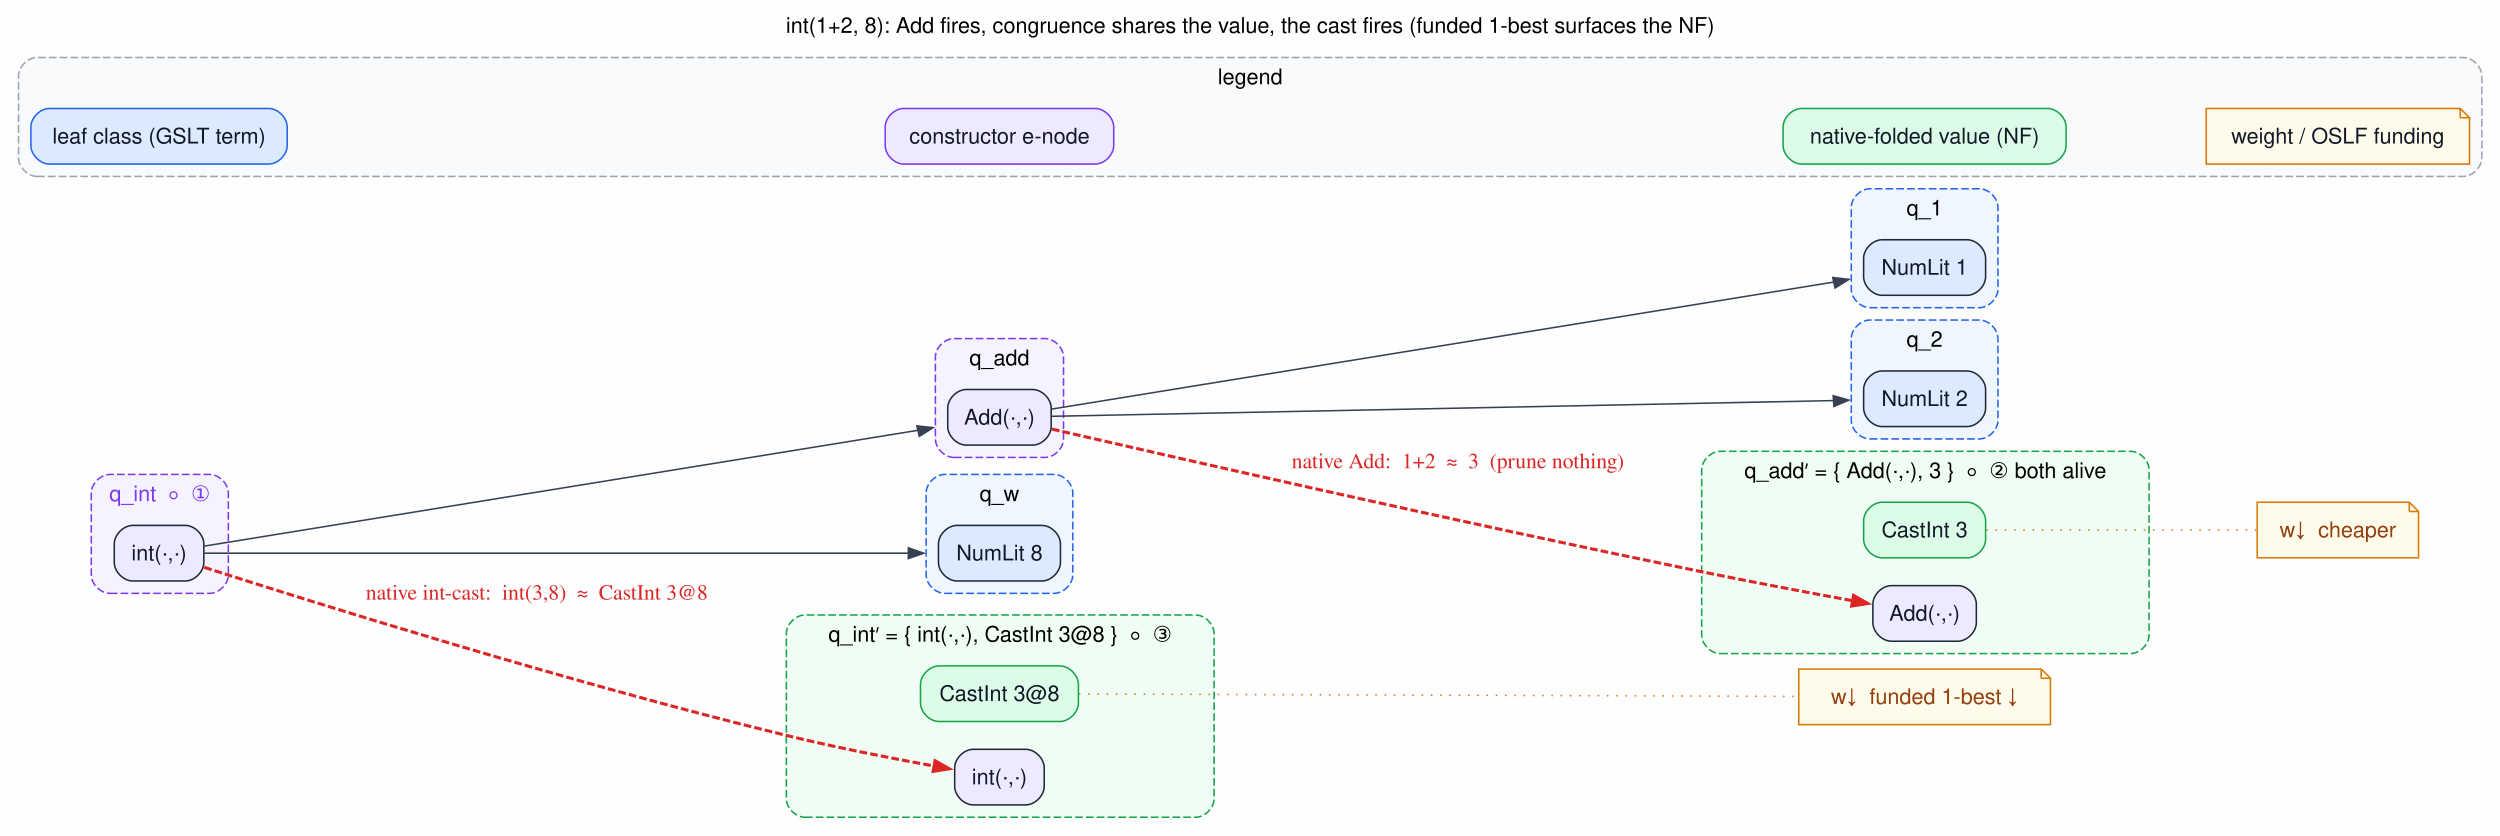
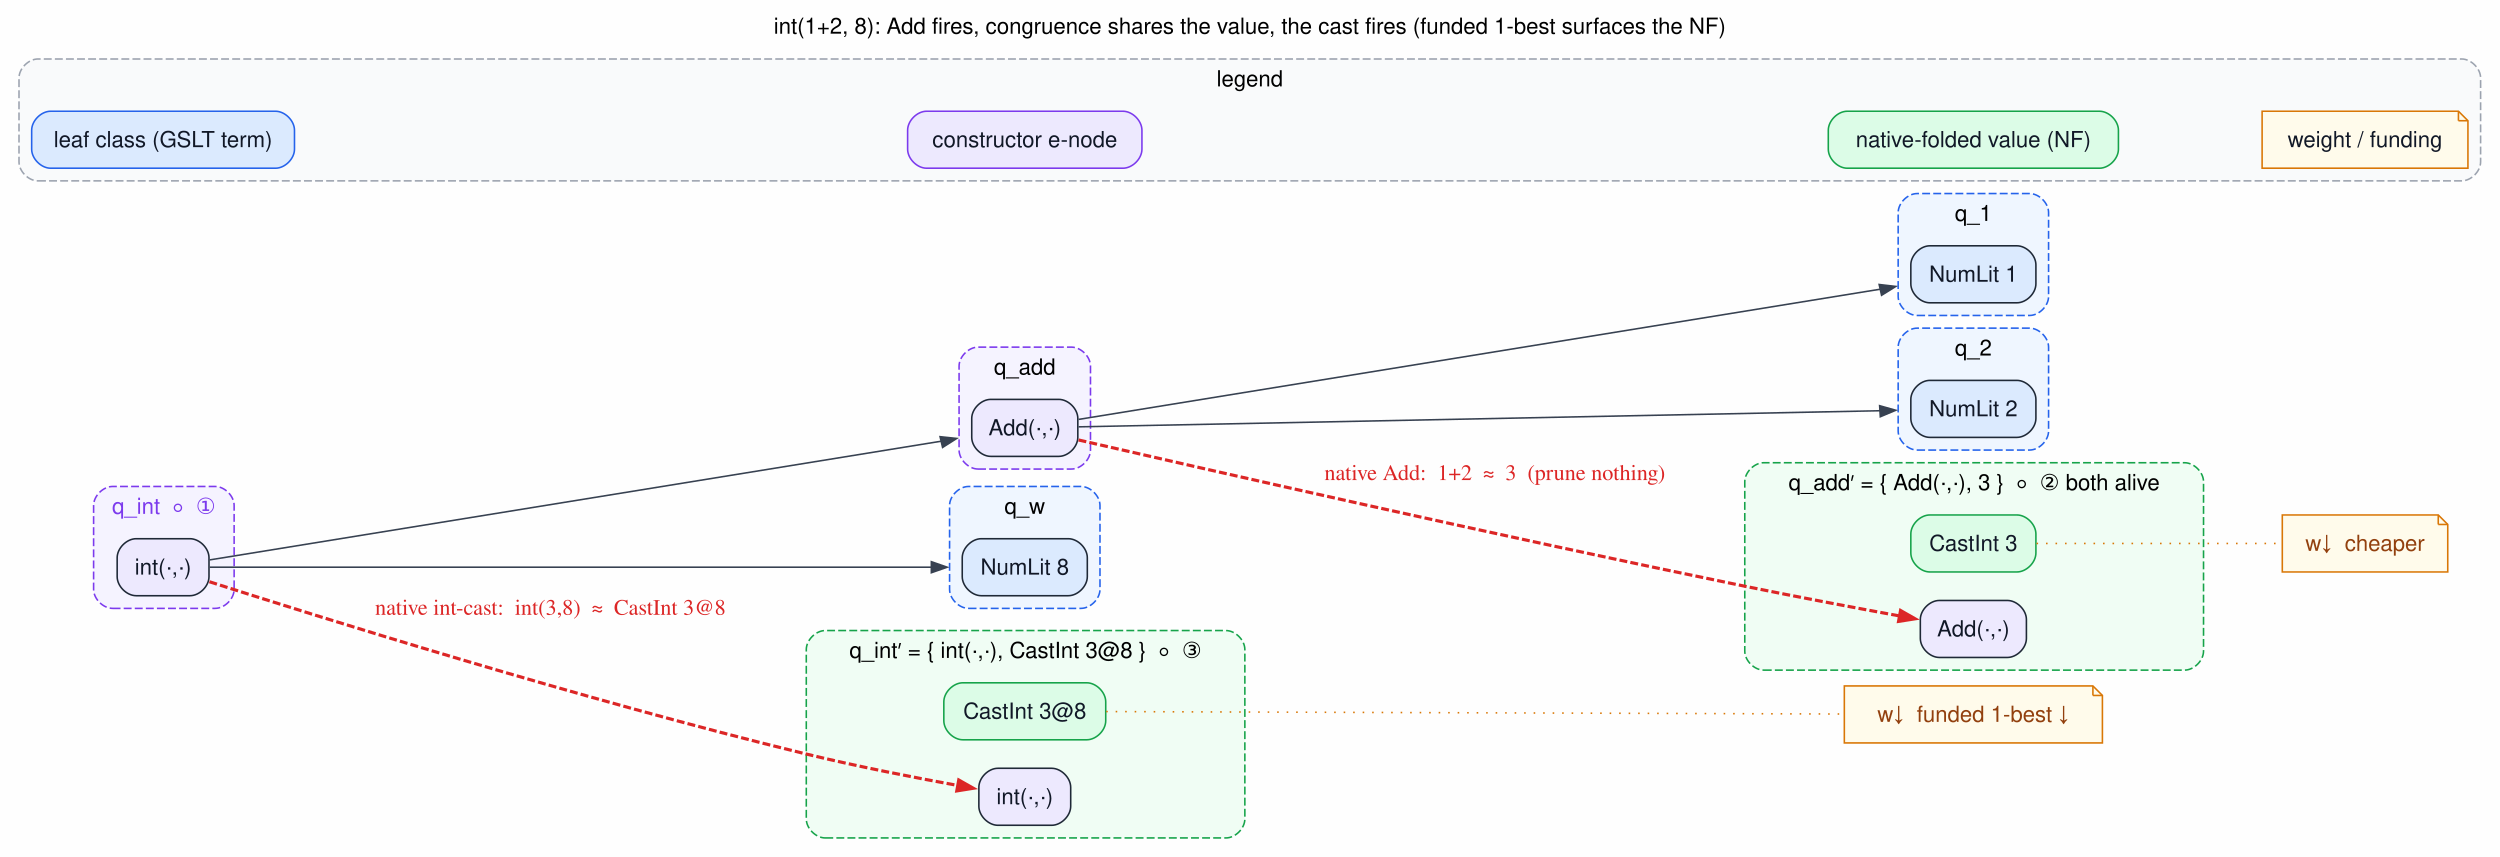
- <svg xmlns="http://www.w3.org/2000/svg" width="1619pt" height="541pt" viewBox="0.00 0.00 1619.00 541.00">
+ <svg xmlns="http://www.w3.org/2000/svg" width="1579pt" height="541pt" viewBox="0.00 0.00 1579.00 541.00">
  <g id="graph0" class="graph" transform="scale(1 1) rotate(0) translate(4 537.25)">
-     <polygon fill="#fefefe" stroke="none" points="-4,4 -4,-537.25 1615.25,-537.25 1615.25,4 -4,4" />
-     <text xml:space="preserve" text-anchor="middle" x="805.62" y="-515.95" font-family="Helvetica,sans-Serif" font-size="14.00">int(1+2, 8): Add fires, congruence shares the value, the cast fires (funded 1-best surfaces the NF)</text>
+     <polygon fill="#fefefe" stroke="none" points="-4,4 -4,-537.25 1574.75,-537.25 1574.75,4 -4,4" />
+     <text xml:space="preserve" text-anchor="middle" x="785.38" y="-515.95" font-family="Helvetica,sans-Serif" font-size="14.00">int(1+2, 8): Add fires, congruence shares the value, the cast fires (funded 1-best surfaces the NF)</text>
    <g id="clust1" class="cluster">
      <path fill="#f5f3ff" stroke="#7c3aed" stroke-dasharray="5,2" d="M67.12,-153C67.12,-153 131.88,-153 131.88,-153 137.88,-153 143.88,-159 143.88,-165 143.88,-165 143.88,-218 143.88,-218 143.88,-224 137.88,-230 131.88,-230 131.88,-230 67.12,-230 67.12,-230 61.12,-230 55.12,-224 55.12,-218 55.12,-218 55.12,-165 55.12,-165 55.12,-159 61.12,-153 67.12,-153" />
      <text xml:space="preserve" text-anchor="middle" x="99.5" y="-212.7" font-family="Helvetica,sans-Serif" font-size="14.00" fill="#7c3aed">q_int  ◦  ①</text>
    </g>
    <g id="clust2" class="cluster">
      <path fill="#f5f3ff" stroke="#7c3aed" stroke-dasharray="5,2" d="M613.75,-241C613.75,-241 672.75,-241 672.75,-241 678.75,-241 684.75,-247 684.75,-253 684.75,-253 684.75,-306 684.75,-306 684.75,-312 678.75,-318 672.75,-318 672.75,-318 613.75,-318 613.75,-318 607.75,-318 601.75,-312 601.75,-306 601.75,-306 601.75,-253 601.75,-253 601.75,-247 607.75,-241 613.75,-241" />
      <text xml:space="preserve" text-anchor="middle" x="643.25" y="-300.7" font-family="Helvetica,sans-Serif" font-size="14.00">q_add</text>
    </g>
    <g id="clust3" class="cluster">
      <path fill="#eff6ff" stroke="#2563eb" stroke-dasharray="5,2" d="M1206.88,-338C1206.88,-338 1277.88,-338 1277.88,-338 1283.88,-338 1289.88,-344 1289.88,-350 1289.88,-350 1289.88,-403 1289.88,-403 1289.88,-409 1283.88,-415 1277.88,-415 1277.88,-415 1206.88,-415 1206.88,-415 1200.88,-415 1194.88,-409 1194.88,-403 1194.88,-403 1194.88,-350 1194.88,-350 1194.88,-344 1200.88,-338 1206.88,-338" />
      <text xml:space="preserve" text-anchor="middle" x="1242.38" y="-397.7" font-family="Helvetica,sans-Serif" font-size="14.00">q_1</text>
    </g>
    <g id="clust4" class="cluster">
      <path fill="#eff6ff" stroke="#2563eb" stroke-dasharray="5,2" d="M1206.88,-253C1206.88,-253 1277.88,-253 1277.88,-253 1283.88,-253 1289.88,-259 1289.88,-265 1289.88,-265 1289.88,-318 1289.88,-318 1289.88,-324 1283.88,-330 1277.88,-330 1277.88,-330 1206.88,-330 1206.88,-330 1200.88,-330 1194.88,-324 1194.88,-318 1194.88,-318 1194.88,-265 1194.88,-265 1194.88,-259 1200.88,-253 1206.88,-253" />
      <text xml:space="preserve" text-anchor="middle" x="1242.38" y="-312.7" font-family="Helvetica,sans-Serif" font-size="14.00">q_2</text>
    </g>
    <g id="clust5" class="cluster">
      <path fill="#eff6ff" stroke="#2563eb" stroke-dasharray="5,2" d="M607.75,-153C607.75,-153 678.75,-153 678.75,-153 684.75,-153 690.75,-159 690.75,-165 690.75,-165 690.75,-218 690.75,-218 690.75,-224 684.75,-230 678.75,-230 678.75,-230 607.75,-230 607.75,-230 601.75,-230 595.75,-224 595.75,-218 595.75,-218 595.75,-165 595.75,-165 595.75,-159 601.75,-153 607.75,-153" />
      <text xml:space="preserve" text-anchor="middle" x="643.25" y="-212.7" font-family="Helvetica,sans-Serif" font-size="14.00">q_w</text>
    </g>
    <g id="clust6" class="cluster">
      <path fill="#f0fdf4" stroke="#16a34a" stroke-dasharray="5,2" d="M1110,-114C1110,-114 1375.75,-114 1375.75,-114 1381.75,-114 1387.75,-120 1387.75,-126 1387.75,-126 1387.75,-233 1387.75,-233 1387.75,-239 1381.75,-245 1375.75,-245 1375.75,-245 1110,-245 1110,-245 1104,-245 1098,-239 1098,-233 1098,-233 1098,-126 1098,-126 1098,-120 1104,-114 1110,-114" />
      <text xml:space="preserve" text-anchor="middle" x="1242.88" y="-227.7" font-family="Helvetica,sans-Serif" font-size="14.00">q_add′ = { Add(·,·), 3 }  ◦  ② both alive</text>
    </g>
    <g id="clust7" class="cluster">
      <path fill="#f0fdf4" stroke="#16a34a" stroke-dasharray="5,2" d="M517.25,-8C517.25,-8 770.25,-8 770.25,-8 776.25,-8 782.25,-14 782.25,-20 782.25,-20 782.25,-127 782.25,-127 782.25,-133 776.25,-139 770.25,-139 770.25,-139 517.25,-139 517.25,-139 511.25,-139 505.25,-133 505.25,-127 505.25,-127 505.25,-20 505.25,-20 505.25,-14 511.25,-8 517.25,-8" />
      <text xml:space="preserve" text-anchor="middle" x="643.75" y="-121.7" font-family="Helvetica,sans-Serif" font-size="14.00">q_int′ = { int(·,·), CastInt 3@8 }  ◦  ③</text>
    </g>
    <g id="clust8" class="cluster">
-       <path fill="#f9fafb" stroke="#9ca3af" stroke-dasharray="5,2" d="M20,-423C20,-423 1591.25,-423 1591.25,-423 1597.25,-423 1603.25,-429 1603.25,-435 1603.25,-435 1603.25,-488 1603.25,-488 1603.25,-494 1597.25,-500 1591.25,-500 1591.25,-500 20,-500 20,-500 14,-500 8,-494 8,-488 8,-488 8,-435 8,-435 8,-429 14,-423 20,-423" />
-       <text xml:space="preserve" text-anchor="middle" x="805.62" y="-482.7" font-family="Helvetica,sans-Serif" font-size="14.00">legend</text>
+       <path fill="#f9fafb" stroke="#9ca3af" stroke-dasharray="5,2" d="M20,-423C20,-423 1550.75,-423 1550.75,-423 1556.75,-423 1562.75,-429 1562.75,-435 1562.75,-435 1562.75,-488 1562.75,-488 1562.75,-494 1556.75,-500 1550.75,-500 1550.75,-500 20,-500 20,-500 14,-500 8,-494 8,-488 8,-488 8,-435 8,-435 8,-429 14,-423 20,-423" />
+       <text xml:space="preserve" text-anchor="middle" x="785.38" y="-482.7" font-family="Helvetica,sans-Serif" font-size="14.00">legend</text>
    </g>
    <g id="node1" class="node">
      <path fill="#ede9fe" stroke="#1f2937" d="M116,-197C116,-197 82,-197 82,-197 76,-197 70,-191 70,-185 70,-185 70,-173 70,-173 70,-167 76,-161 82,-161 82,-161 116,-161 116,-161 122,-161 128,-167 128,-173 128,-173 128,-185 128,-185 128,-191 122,-197 116,-197" />
      <text xml:space="preserve" text-anchor="middle" x="99" y="-174.32" font-family="Helvetica,sans-Serif" font-size="14.00" fill="#111827">int(·,·)</text>
    </g>
    <g id="node2" class="node">
      <path fill="#ede9fe" stroke="#1f2937" d="M664.75,-285C664.75,-285 621.75,-285 621.75,-285 615.75,-285 609.75,-279 609.75,-273 609.75,-273 609.75,-261 609.75,-261 609.75,-255 615.75,-249 621.75,-249 621.75,-249 664.75,-249 664.75,-249 670.75,-249 676.75,-255 676.75,-261 676.75,-261 676.75,-273 676.75,-273 676.75,-279 670.75,-285 664.75,-285" />
      <text xml:space="preserve" text-anchor="middle" x="643.25" y="-262.32" font-family="Helvetica,sans-Serif" font-size="14.00" fill="#111827">Add(·,·)</text>
    </g>
    <g id="edge1" class="edge">
      <path fill="none" stroke="#374151" d="M128.39,-183.61C217.33,-198.04 490.99,-242.45 598.36,-259.88" />
      <polygon fill="#374151" stroke="#374151" points="589.74,-261.45 600.28,-260.33 591.34,-254.63 589.74,-261.45" />
    </g>
    <g id="node5" class="node">
      <path fill="#dbeafe" stroke="#1f2937" d="M670.75,-197C670.75,-197 615.75,-197 615.75,-197 609.75,-197 603.75,-191 603.75,-185 603.75,-185 603.75,-173 603.75,-173 603.75,-167 609.75,-161 615.75,-161 615.75,-161 670.75,-161 670.75,-161 676.75,-161 682.75,-167 682.75,-173 682.75,-173 682.75,-185 682.75,-185 682.75,-191 676.75,-197 670.75,-197" />
      <text xml:space="preserve" text-anchor="middle" x="643.25" y="-174.32" font-family="Helvetica,sans-Serif" font-size="14.00" fill="#111827">NumLit 8</text>
    </g>
    <g id="edge2" class="edge">
      <path fill="none" stroke="#374151" d="M128.39,-179C215.63,-179 480.6,-179 592.03,-179" />
      <polygon fill="#374151" stroke="#374151" points="584.24,-182.5 594.24,-179 584.24,-175.5 584.24,-182.5" />
    </g>
    <g id="node9" class="node">
      <path fill="#ede9fe" stroke="#1f2937" d="M660.25,-52C660.25,-52 626.25,-52 626.25,-52 620.25,-52 614.25,-46 614.25,-40 614.25,-40 614.25,-28 614.25,-28 614.25,-22 620.25,-16 626.25,-16 626.25,-16 660.25,-16 660.25,-16 666.25,-16 672.25,-22 672.25,-28 672.25,-28 672.25,-40 672.25,-40 672.25,-46 666.25,-52 660.25,-52" />
      <text xml:space="preserve" text-anchor="middle" x="643.25" y="-29.32" font-family="Helvetica,sans-Serif" font-size="14.00" fill="#111827">int(·,·)</text>
    </g>
    <g id="edge7" class="edge">
      <path fill="none" stroke="#dc2626" stroke-width="2" stroke-dasharray="5,2" d="M128.26,-169.83C193.94,-148.72 362.15,-95.86 505.25,-61 537.23,-53.21 573.83,-46.09 601.15,-41.12" />
      <polygon fill="#dc2626" stroke="#dc2626" stroke-width="2" points="601.55,-44.6 610.77,-39.39 600.31,-37.71 601.55,-44.6" />
      <text xml:space="preserve" text-anchor="middle" x="343.62" y="-148.96" font-family="Times,serif" font-size="14.00" fill="#dc2626"> native int-cast:  int(3,8) ≈ CastInt 3@8 </text>
    </g>
    <g id="node3" class="node">
      <path fill="#dbeafe" stroke="#1f2937" d="M1269.88,-382C1269.88,-382 1214.88,-382 1214.88,-382 1208.88,-382 1202.88,-376 1202.88,-370 1202.88,-370 1202.88,-358 1202.88,-358 1202.88,-352 1208.88,-346 1214.88,-346 1214.88,-346 1269.88,-346 1269.88,-346 1275.88,-346 1281.88,-352 1281.88,-358 1281.88,-358 1281.88,-370 1281.88,-370 1281.88,-376 1275.88,-382 1269.88,-382" />
      <text xml:space="preserve" text-anchor="middle" x="1242.38" y="-359.32" font-family="Helvetica,sans-Serif" font-size="14.00" fill="#111827">NumLit 1</text>
    </g>
    <g id="edge3" class="edge">
      <path fill="none" stroke="#374151" d="M677.2,-272.35C776.35,-288.46 1072.32,-336.54 1191.17,-355.84" />
      <polygon fill="#374151" stroke="#374151" points="1182.87,-357.57 1193.4,-356.34 1184.4,-350.74 1182.87,-357.57" />
    </g>
    <g id="node4" class="node">
      <path fill="#dbeafe" stroke="#1f2937" d="M1269.88,-297C1269.88,-297 1214.88,-297 1214.88,-297 1208.88,-297 1202.88,-291 1202.88,-285 1202.88,-285 1202.88,-273 1202.88,-273 1202.88,-267 1208.88,-261 1214.88,-261 1214.88,-261 1269.88,-261 1269.88,-261 1275.88,-261 1281.88,-267 1281.88,-273 1281.88,-273 1281.88,-285 1281.88,-285 1281.88,-291 1275.88,-297 1269.88,-297" />
      <text xml:space="preserve" text-anchor="middle" x="1242.38" y="-274.32" font-family="Helvetica,sans-Serif" font-size="14.00" fill="#111827">NumLit 2</text>
    </g>
    <g id="edge4" class="edge">
      <path fill="none" stroke="#374151" d="M677.2,-267.66C776.35,-269.65 1072.32,-275.6 1191.17,-277.99" />
      <polygon fill="#374151" stroke="#374151" points="1183.17,-281.01 1193.36,-278.13 1183.6,-274.02 1183.17,-281.01" />
    </g>
    <g id="node6" class="node">
      <path fill="#ede9fe" stroke="#1f2937" d="M1263.88,-158C1263.88,-158 1220.88,-158 1220.88,-158 1214.88,-158 1208.88,-152 1208.88,-146 1208.88,-146 1208.88,-134 1208.88,-134 1208.88,-128 1214.88,-122 1220.88,-122 1220.88,-122 1263.88,-122 1263.88,-122 1269.88,-122 1275.88,-128 1275.88,-134 1275.88,-134 1275.88,-146 1275.88,-146 1275.88,-152 1269.88,-158 1263.88,-158" />
      <text xml:space="preserve" text-anchor="middle" x="1242.38" y="-135.32" font-family="Helvetica,sans-Serif" font-size="14.00" fill="#111827">Add(·,·)</text>
    </g>
    <g id="edge5" class="edge">
      <path fill="none" stroke="#dc2626" stroke-width="2" stroke-dasharray="5,2" d="M677.2,-259.37C751.9,-242.16 939.93,-199.29 1098,-167 1130.67,-160.33 1167.66,-153.38 1195.88,-148.2" />
      <polygon fill="#dc2626" stroke="#dc2626" stroke-width="2" points="1196.39,-151.66 1205.6,-146.42 1195.13,-144.78 1196.39,-151.66" />
      <text xml:space="preserve" text-anchor="middle" x="940.12" y="-234.05" font-family="Times,serif" font-size="14.00" fill="#dc2626"> native Add:  1+2 ≈ 3  (prune nothing) </text>
    </g>
    <g id="node7" class="node">
      <path fill="#dcfce7" stroke="#16a34a" d="M1269.88,-212C1269.88,-212 1214.88,-212 1214.88,-212 1208.88,-212 1202.88,-206 1202.88,-200 1202.88,-200 1202.88,-188 1202.88,-188 1202.88,-182 1208.88,-176 1214.88,-176 1214.88,-176 1269.88,-176 1269.88,-176 1275.88,-176 1281.88,-182 1281.88,-188 1281.88,-188 1281.88,-200 1281.88,-200 1281.88,-206 1275.88,-212 1269.88,-212" />
      <text xml:space="preserve" text-anchor="middle" x="1242.38" y="-189.32" font-family="Helvetica,sans-Serif" font-size="14.00" fill="#111827">CastInt 3</text>
    </g>
    <g id="node8" class="node">
-       <polygon fill="#fffbeb" stroke="#d97706" points="1556.25,-212 1457.75,-212 1457.75,-176 1562.25,-176 1562.25,-206 1556.25,-212" />
-       <polyline fill="none" stroke="#d97706" points="1556.25,-212 1556.25,-206" />
-       <polyline fill="none" stroke="#d97706" points="1562.25,-206 1556.25,-206" />
-       <text xml:space="preserve" text-anchor="middle" x="1510" y="-189.32" font-family="Helvetica,sans-Serif" font-size="14.00" fill="#92400e">w↓  cheaper</text>
+       <polygon fill="#fffbeb" stroke="#d97706" points="1536,-212 1437.5,-212 1437.5,-176 1542,-176 1542,-206 1536,-212" />
+       <polyline fill="none" stroke="#d97706" points="1536,-212 1536,-206" />
+       <polyline fill="none" stroke="#d97706" points="1542,-206 1536,-206" />
+       <text xml:space="preserve" text-anchor="middle" x="1489.75" y="-189.32" font-family="Helvetica,sans-Serif" font-size="14.00" fill="#92400e">w↓  cheaper</text>
    </g>
    <g id="edge6" class="edge">
-       <path fill="none" stroke="#d97706" stroke-dasharray="1,5" d="M1282.28,-194C1328.68,-194 1406.39,-194 1457.68,-194" />
+       <path fill="none" stroke="#d97706" stroke-dasharray="1,5" d="M1282.26,-194C1324.15,-194 1391.01,-194 1437.25,-194" />
    </g>
    <g id="node10" class="node">
      <path fill="#dcfce7" stroke="#16a34a" d="M682.38,-106C682.38,-106 604.12,-106 604.12,-106 598.12,-106 592.12,-100 592.12,-94 592.12,-94 592.12,-82 592.12,-82 592.12,-76 598.12,-70 604.12,-70 604.12,-70 682.38,-70 682.38,-70 688.38,-70 694.38,-76 694.38,-82 694.38,-82 694.38,-94 694.38,-94 694.38,-100 688.38,-106 682.38,-106" />
      <text xml:space="preserve" text-anchor="middle" x="643.25" y="-83.33" font-family="Helvetica,sans-Serif" font-size="14.00" fill="#111827">CastInt 3@8</text>
    </g>
    <g id="node11" class="node">
      <polygon fill="#fffbeb" stroke="#d97706" points="1317.88,-104 1160.88,-104 1160.88,-68 1323.88,-68 1323.88,-98 1317.88,-104" />
      <polyline fill="none" stroke="#d97706" points="1317.88,-104 1317.88,-98" />
      <polyline fill="none" stroke="#d97706" points="1323.88,-98 1317.88,-98" />
      <text xml:space="preserve" text-anchor="middle" x="1242.38" y="-81.33" font-family="Helvetica,sans-Serif" font-size="14.00" fill="#92400e">w↓  funded 1-best ↓</text>
    </g>
    <g id="edge8" class="edge">
      <path fill="none" stroke="#d97706" stroke-dasharray="1,5" d="M694.65,-87.83C798.12,-87.48 1035.29,-86.69 1160.51,-86.27" />
    </g>
    <g id="node12" class="node">
      <path fill="#dbeafe" stroke="#2563eb" d="M170,-467C170,-467 28,-467 28,-467 22,-467 16,-461 16,-455 16,-455 16,-443 16,-443 16,-437 22,-431 28,-431 28,-431 170,-431 170,-431 176,-431 182,-437 182,-443 182,-443 182,-455 182,-455 182,-461 176,-467 170,-467" />
      <text xml:space="preserve" text-anchor="middle" x="99" y="-444.32" font-family="Helvetica,sans-Serif" font-size="14.00" fill="#111827">leaf class (GSLT term)</text>
    </g>
    <g id="node13" class="node">
      <path fill="#ede9fe" stroke="#7c3aed" d="M705.25,-467C705.25,-467 581.25,-467 581.25,-467 575.25,-467 569.25,-461 569.25,-455 569.25,-455 569.25,-443 569.25,-443 569.25,-437 575.25,-431 581.25,-431 581.25,-431 705.25,-431 705.25,-431 711.25,-431 717.25,-437 717.25,-443 717.25,-443 717.25,-455 717.25,-455 717.25,-461 711.25,-467 705.25,-467" />
      <text xml:space="preserve" text-anchor="middle" x="643.25" y="-444.32" font-family="Helvetica,sans-Serif" font-size="14.00" fill="#111827">constructor e-node</text>
    </g>
    <g id="node14" class="node">
      <path fill="#dcfce7" stroke="#16a34a" d="M1322,-467C1322,-467 1162.75,-467 1162.75,-467 1156.75,-467 1150.75,-461 1150.75,-455 1150.75,-455 1150.75,-443 1150.75,-443 1150.75,-437 1156.75,-431 1162.75,-431 1162.75,-431 1322,-431 1322,-431 1328,-431 1334,-437 1334,-443 1334,-443 1334,-455 1334,-455 1334,-461 1328,-467 1322,-467" />
      <text xml:space="preserve" text-anchor="middle" x="1242.38" y="-444.32" font-family="Helvetica,sans-Serif" font-size="14.00" fill="#111827">native-folded value (NF)</text>
    </g>
    <g id="node15" class="node">
-       <polygon fill="#fffbeb" stroke="#d97706" points="1589.25,-467 1424.75,-467 1424.75,-431 1595.25,-431 1595.25,-461 1589.25,-467" />
-       <polyline fill="none" stroke="#d97706" points="1589.25,-467 1589.25,-461" />
-       <polyline fill="none" stroke="#d97706" points="1595.25,-461 1589.25,-461" />
-       <text xml:space="preserve" text-anchor="middle" x="1510" y="-444.32" font-family="Helvetica,sans-Serif" font-size="14.00" fill="#111827">weight / OSLF funding</text>
+       <polygon fill="#fffbeb" stroke="#d97706" points="1548.75,-467 1424.75,-467 1424.75,-431 1554.75,-431 1554.75,-461 1548.75,-467" />
+       <polyline fill="none" stroke="#d97706" points="1548.75,-467 1548.75,-461" />
+       <polyline fill="none" stroke="#d97706" points="1554.75,-461 1548.75,-461" />
+       <text xml:space="preserve" text-anchor="middle" x="1489.75" y="-444.32" font-family="Helvetica,sans-Serif" font-size="14.00" fill="#111827">weight / funding</text>
    </g>
  </g>
</svg>
